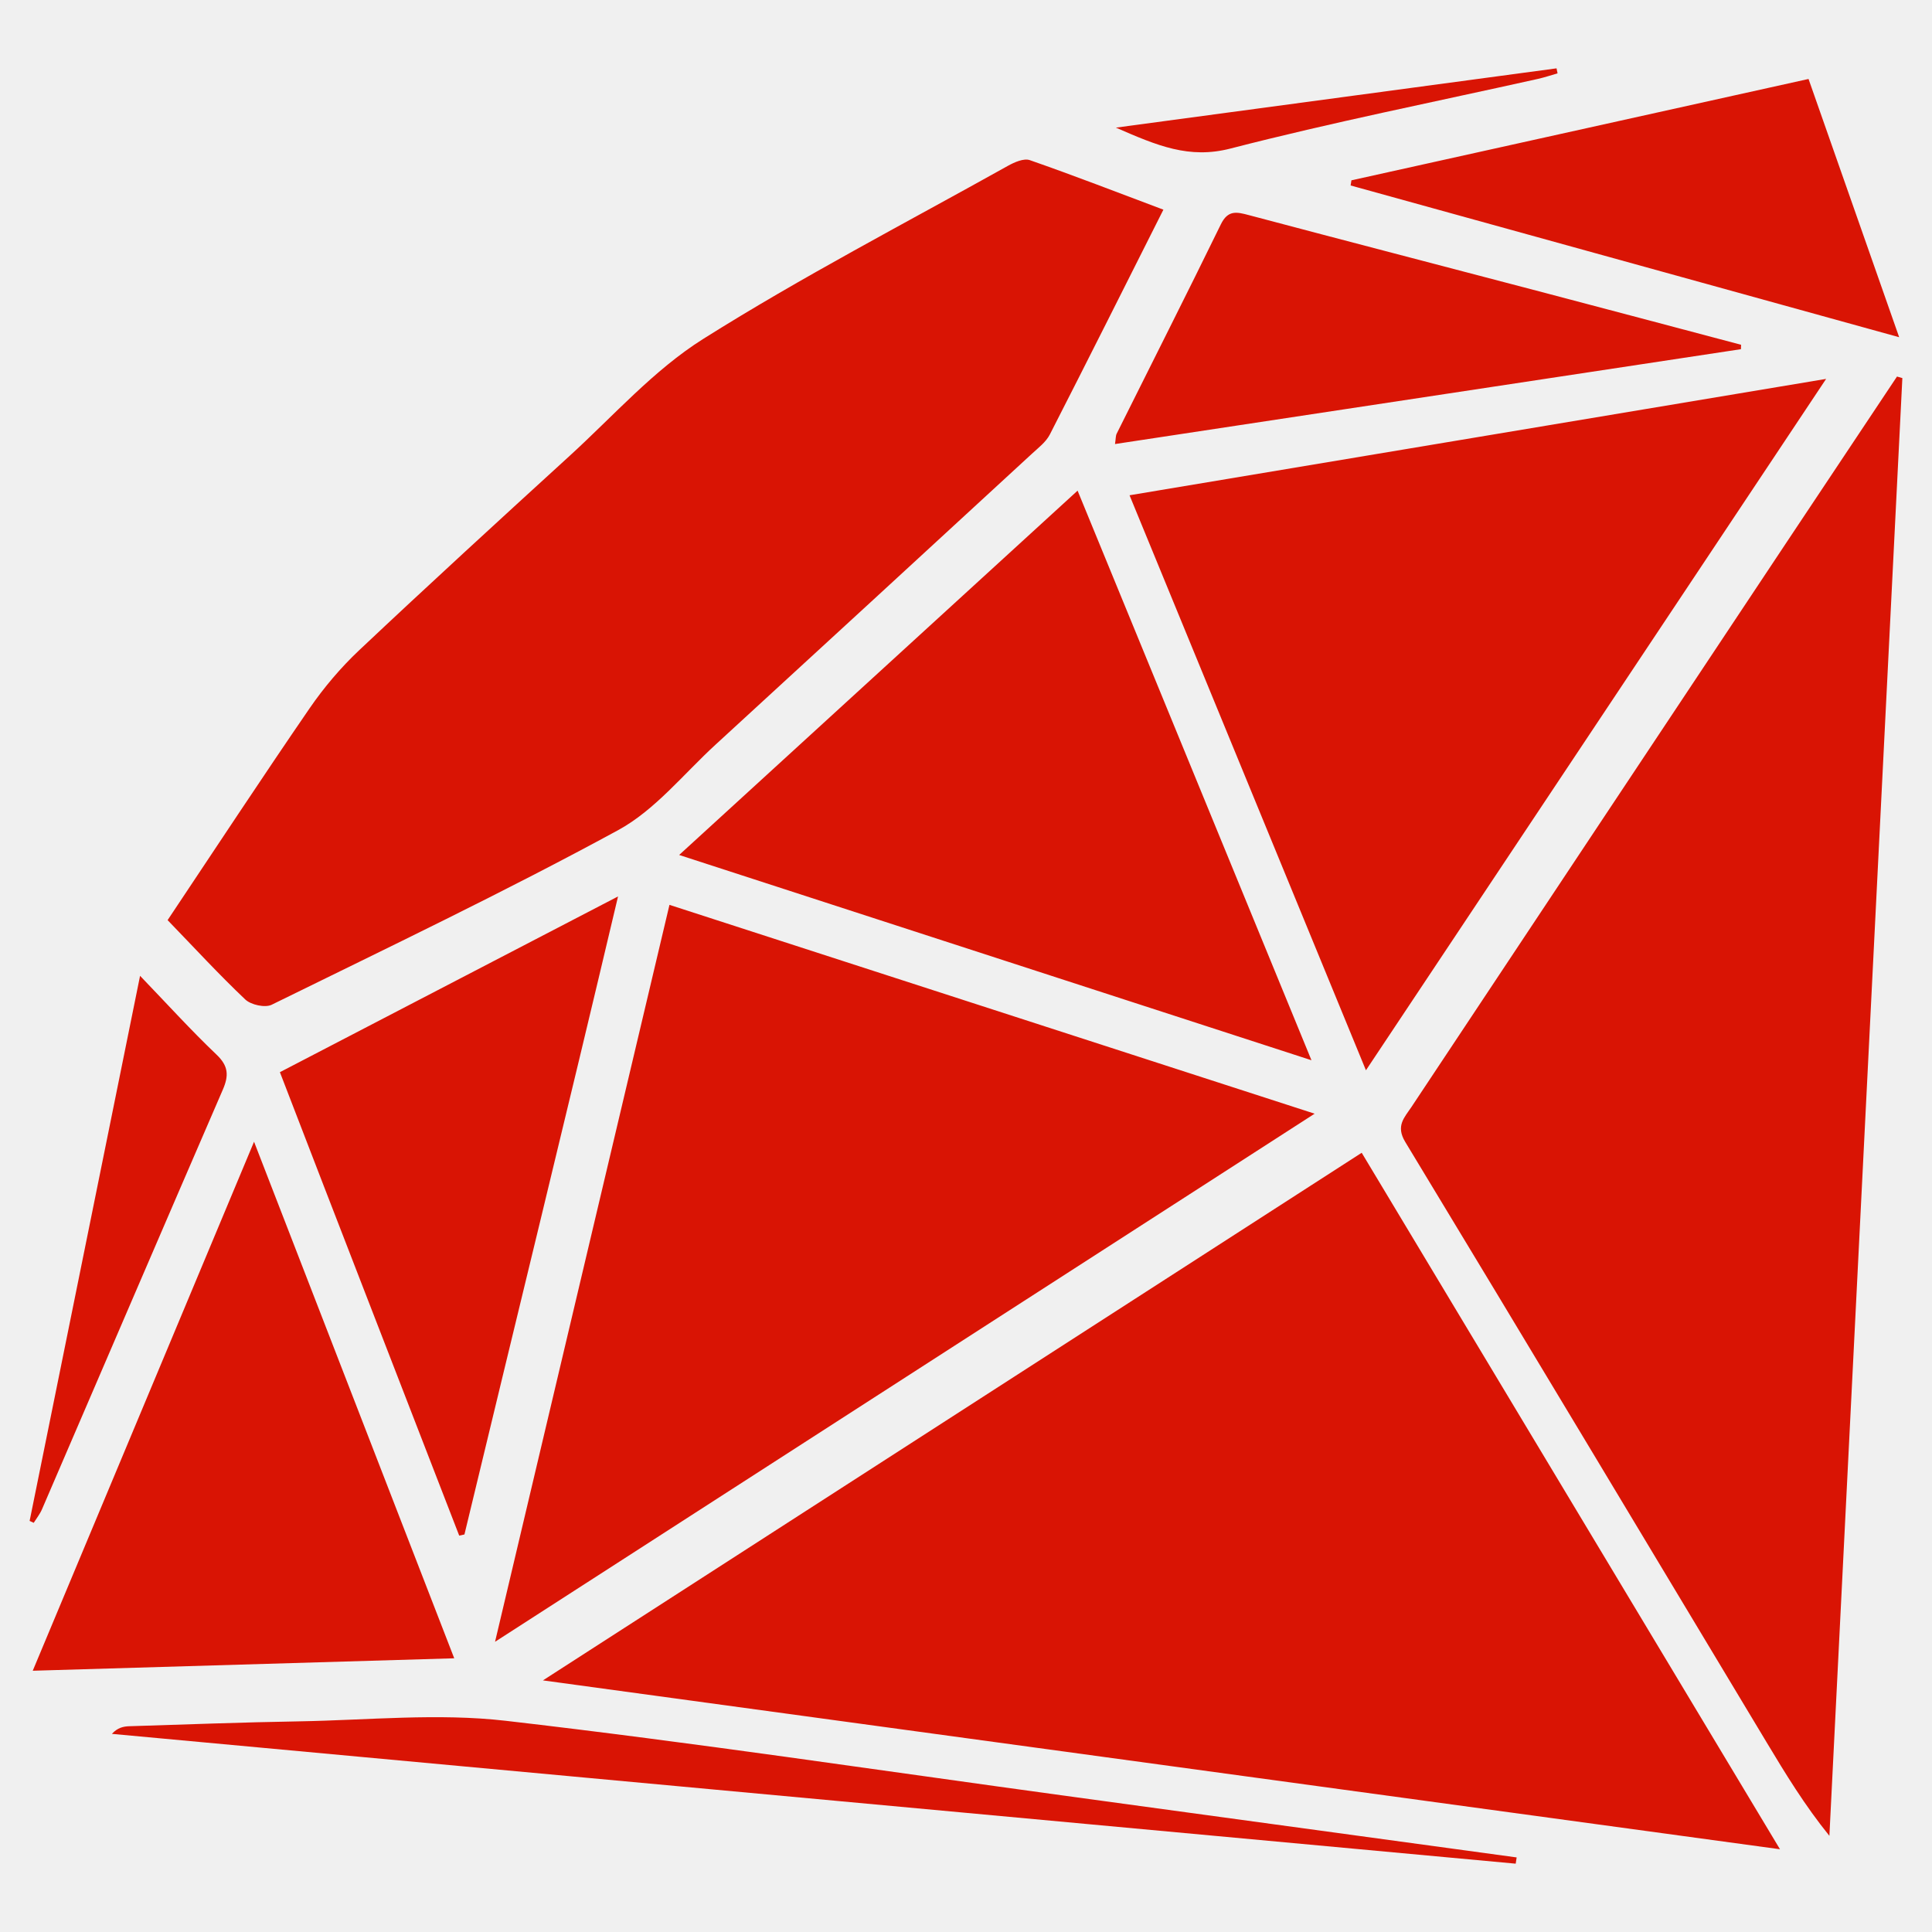
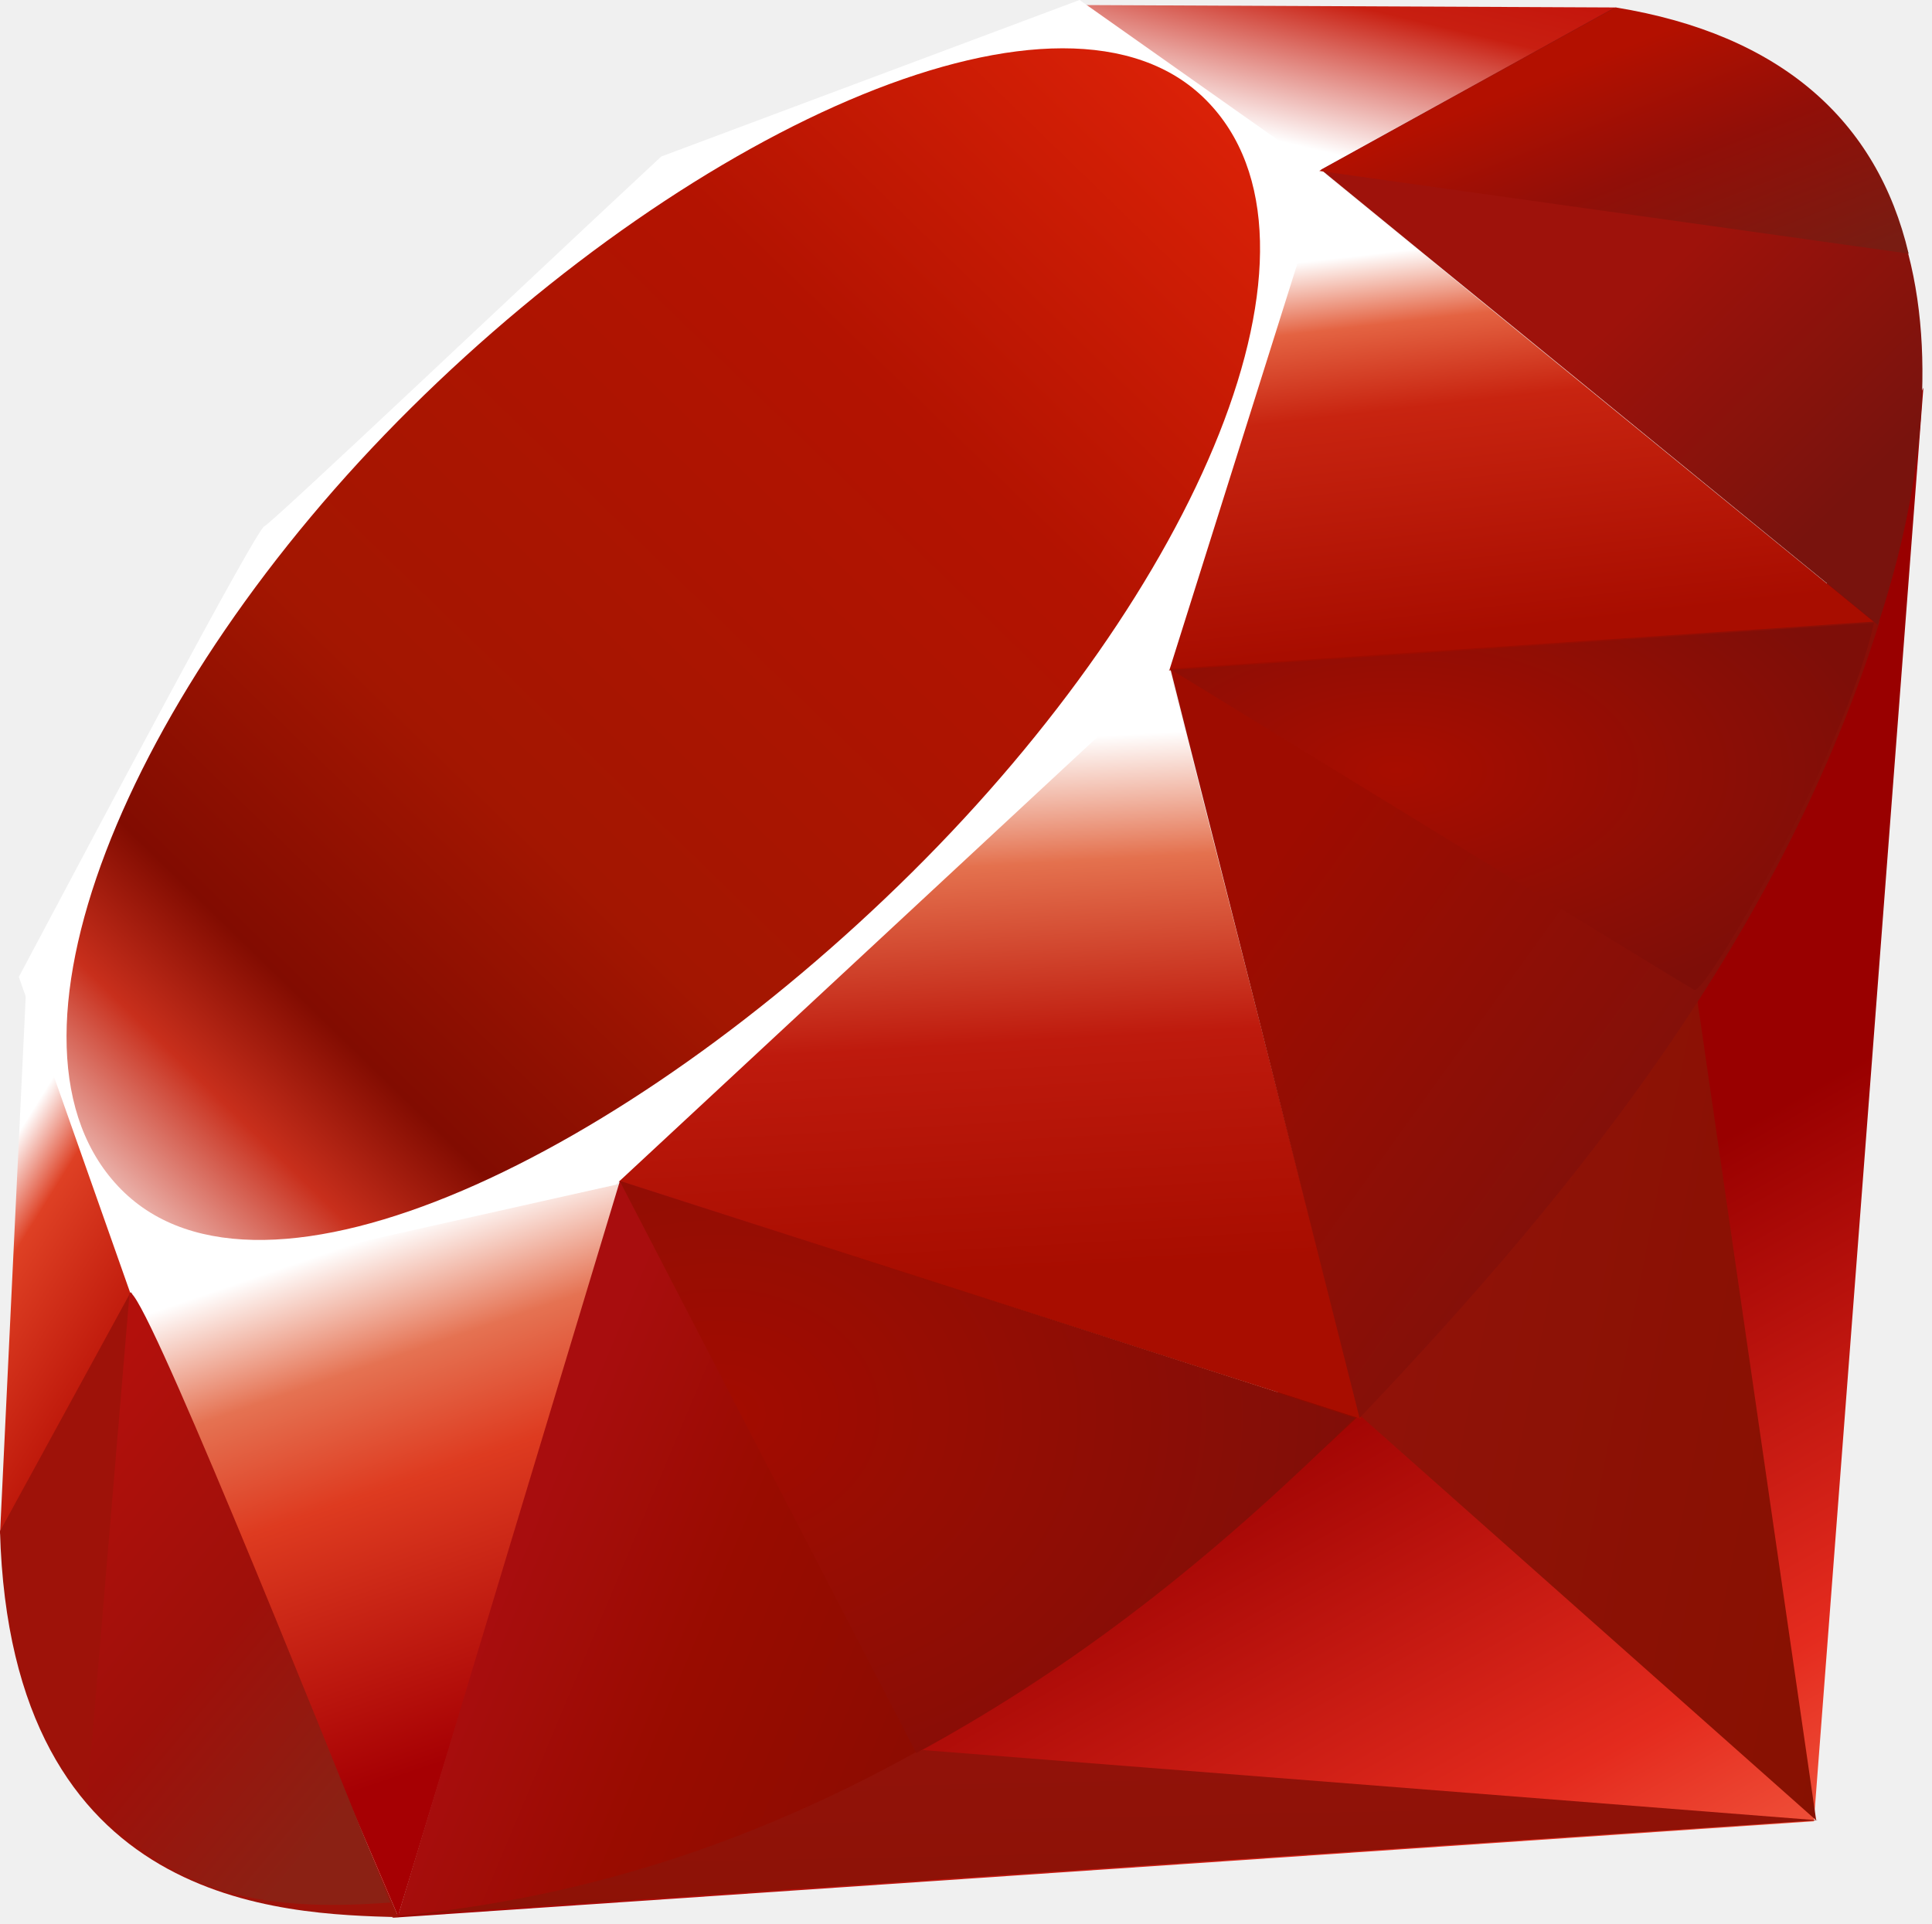
- <svg xmlns="http://www.w3.org/2000/svg" viewBox="0 0 128 128">
-   <path fill="#D91404" fill-rule="evenodd" d="M35.971 111.33c27.466 3.75 54.444 7.433 81.958 11.188-9.374-15.606-18.507-30.813-27.713-46.144l-54.245 34.956zM125.681 24.947c-2.421 3.636-4.847 7.269-7.265 10.907-8.304 12.493-16.607 24.986-24.903 37.485-.462.696-1.061 1.248-.41 2.321 8.016 13.237 15.969 26.513 23.942 39.777 1.258 2.095 2.53 4.182 4.157 6.192 1.612-32.193 3.223-64.387 4.834-96.58l-.355-.102zM16.252 66.22c.375.355 1.311.562 1.747.347 7.689-3.779 15.427-7.474 22.948-11.564 2.453-1.333 4.339-3.723 6.452-5.661 6.997-6.417 13.983-12.847 20.966-19.278.427-.395.933-.777 1.188-1.275 2.508-4.902 4.973-9.829 7.525-14.898-3.043-1.144-5.928-2.263-8.849-3.281-.396-.138-1.02.136-1.449.375-6.761 3.777-13.649 7.353-20.195 11.472-3.275 2.061-5.943 5.098-8.843 7.743-4.674 4.266-9.342 8.542-13.948 12.882-1.222 1.152-2.336 2.468-3.288 3.854-3.15 4.587-6.206 9.24-9.402 14.025 1.786 1.847 3.41 3.613 5.148 5.259zM44.354 59.949c-3.825 16.159-7.627 32.227-11.556 48.823 18.423-11.871 36.421-23.468 54.3-34.987-14.228-4.605-28.41-9.196-42.744-13.836zM120.985 25.103c-15.566 2.601-30.76 5.139-46.15 7.71 5.242 12.751 10.379 25.246 15.662 38.096 10.221-15.359 20.24-30.41 30.488-45.806zM44.996 56.644c14.017 4.55 27.755 9.01 41.892 13.6-5.25-12.79-10.32-25.133-15.495-37.737-8.815 8.059-17.498 15.999-26.397 24.137zM16.831 75.643c-4.971 11.883-9.773 23.362-14.662 35.048 9.396-.278 18.504-.547 27.925-.825-4.423-11.412-8.759-22.6-13.263-34.223zM30.424 101.739l.346-.076c3.353-13.941 6.754-27.786 10.177-42.272-7.636 3.969-14.92 7.754-22.403 11.644 3.819 9.926 7.891 20.397 11.88 30.704zM115.351 22.842c-4.459-1.181-8.918-2.366-13.379-3.539-6.412-1.686-12.829-3.351-19.237-5.052-.801-.213-1.38-.352-1.851.613-2.265 4.64-4.6 9.245-6.901 13.868-.071.143-.056.328-.111.687 13.886-2.104 27.679-4.195 41.47-6.285l.009-.292zM89.482 12.288l36.343 10.054c-2.084-5.939-4.017-11.446-6.005-17.11l-30.285 6.715-.053.341zM33.505 114.007c-4.501-.519-9.122-.042-13.687.037-3.75.063-7.5.206-11.25.323-.386.012-.771.09-1.156.506 31.003 2.866 62.005 5.732 93.007 8.6l.063-.414c-9.938-1.357-19.877-2.714-29.815-4.07-12.384-1.691-24.747-3.551-37.162-4.982zM2.782 99.994c3.995-9.27 7.973-18.546 11.984-27.809.401-.929.37-1.56-.415-2.308-1.678-1.597-3.237-3.318-5.071-5.226-2.479 12.24-4.897 24.177-7.317 36.113l.271.127c.185-.297.411-.578.548-.897zM81.522 9.841c6.737-1.738 13.572-3.097 20.367-4.613.44-.099.87-.244 1.303-.368l-.067-.332c-9.571 1.287-19.141 2.575-29.194 3.928 2.741 1.197 4.853 2.091 7.591 1.385z" clip-rule="evenodd" />
+ <svg xmlns="http://www.w3.org/2000/svg" width="2500" height="2490" viewBox="0 0 256 255" preserveAspectRatio="xMinYMin meet">
+   <defs>
+     <linearGradient x1="84.75%" y1="111.399%" x2="58.254%" y2="64.584%" id="a">
+       <stop stop-color="#FB7655" offset="0%" />
+       <stop stop-color="#FB7655" offset="0%" />
+       <stop stop-color="#E42B1E" offset="41%" />
+       <stop stop-color="#900" offset="99%" />
+       <stop stop-color="#900" offset="100%" />
+     </linearGradient>
+     <linearGradient x1="116.651%" y1="60.89%" x2="1.746%" y2="19.288%" id="b">
+       <stop stop-color="#871101" offset="0%" />
+       <stop stop-color="#871101" offset="0%" />
+       <stop stop-color="#911209" offset="99%" />
+       <stop stop-color="#911209" offset="100%" />
+     </linearGradient>
+     <linearGradient x1="75.774%" y1="219.327%" x2="38.978%" y2="7.829%" id="c">
+       <stop stop-color="#871101" offset="0%" />
+       <stop stop-color="#871101" offset="0%" />
+       <stop stop-color="#911209" offset="99%" />
+       <stop stop-color="#911209" offset="100%" />
+     </linearGradient>
+     <linearGradient x1="50.012%" y1="7.234%" x2="66.483%" y2="79.135%" id="d">
+       <stop stop-color="#FFF" offset="0%" />
+       <stop stop-color="#FFF" offset="0%" />
+       <stop stop-color="#E57252" offset="23%" />
+       <stop stop-color="#DE3B20" offset="46%" />
+       <stop stop-color="#A60003" offset="99%" />
+       <stop stop-color="#A60003" offset="100%" />
+     </linearGradient>
+     <linearGradient x1="46.174%" y1="16.348%" x2="49.932%" y2="83.047%" id="e">
+       <stop stop-color="#FFF" offset="0%" />
+       <stop stop-color="#FFF" offset="0%" />
+       <stop stop-color="#E4714E" offset="23%" />
+       <stop stop-color="#BE1A0D" offset="56%" />
+       <stop stop-color="#A80D00" offset="99%" />
+       <stop stop-color="#A80D00" offset="100%" />
+     </linearGradient>
+     <linearGradient x1="36.965%" y1="15.594%" x2="49.528%" y2="92.478%" id="f">
+       <stop stop-color="#FFF" offset="0%" />
+       <stop stop-color="#FFF" offset="0%" />
+       <stop stop-color="#E46342" offset="18%" />
+       <stop stop-color="#C82410" offset="40%" />
+       <stop stop-color="#A80D00" offset="99%" />
+       <stop stop-color="#A80D00" offset="100%" />
+     </linearGradient>
+     <linearGradient x1="13.609%" y1="58.346%" x2="85.764%" y2="-46.717%" id="g">
+       <stop stop-color="#FFF" offset="0%" />
+       <stop stop-color="#FFF" offset="0%" />
+       <stop stop-color="#C81F11" offset="54%" />
+       <stop stop-color="#BF0905" offset="99%" />
+       <stop stop-color="#BF0905" offset="100%" />
+     </linearGradient>
+     <linearGradient x1="27.624%" y1="21.135%" x2="50.745%" y2="79.056%" id="h">
+       <stop stop-color="#FFF" offset="0%" />
+       <stop stop-color="#FFF" offset="0%" />
+       <stop stop-color="#DE4024" offset="31%" />
+       <stop stop-color="#BF190B" offset="99%" />
+       <stop stop-color="#BF190B" offset="100%" />
+     </linearGradient>
+     <linearGradient x1="-20.667%" y1="122.282%" x2="104.242%" y2="-6.342%" id="i">
+       <stop stop-color="#BD0012" offset="0%" />
+       <stop stop-color="#BD0012" offset="0%" />
+       <stop stop-color="#FFF" offset="7%" />
+       <stop stop-color="#FFF" offset="17%" />
+       <stop stop-color="#C82F1C" offset="27%" />
+       <stop stop-color="#820C01" offset="33%" />
+       <stop stop-color="#A31601" offset="46%" />
+       <stop stop-color="#B31301" offset="72%" />
+       <stop stop-color="#E82609" offset="99%" />
+       <stop stop-color="#E82609" offset="100%" />
+     </linearGradient>
+     <linearGradient x1="58.792%" y1="65.205%" x2="11.964%" y2="50.128%" id="j">
+       <stop stop-color="#8C0C01" offset="0%" />
+       <stop stop-color="#8C0C01" offset="0%" />
+       <stop stop-color="#990C00" offset="54%" />
+       <stop stop-color="#A80D0E" offset="99%" />
+       <stop stop-color="#A80D0E" offset="100%" />
+     </linearGradient>
+     <linearGradient x1="79.319%" y1="62.754%" x2="23.088%" y2="17.888%" id="k">
+       <stop stop-color="#7E110B" offset="0%" />
+       <stop stop-color="#7E110B" offset="0%" />
+       <stop stop-color="#9E0C00" offset="99%" />
+       <stop stop-color="#9E0C00" offset="100%" />
+     </linearGradient>
+     <linearGradient x1="92.88%" y1="74.122%" x2="59.841%" y2="39.704%" id="l">
+       <stop stop-color="#79130D" offset="0%" />
+       <stop stop-color="#79130D" offset="0%" />
+       <stop stop-color="#9E120B" offset="99%" />
+       <stop stop-color="#9E120B" offset="100%" />
+     </linearGradient>
+     <radialGradient cx="32.001%" cy="40.21%" fx="32.001%" fy="40.21%" r="69.573%" id="m">
+       <stop stop-color="#A80D00" offset="0%" />
+       <stop stop-color="#A80D00" offset="0%" />
+       <stop stop-color="#7E0E08" offset="99%" />
+       <stop stop-color="#7E0E08" offset="100%" />
+     </radialGradient>
+     <radialGradient cx="13.549%" cy="40.86%" fx="13.549%" fy="40.86%" r="88.386%" id="n">
+       <stop stop-color="#A30C00" offset="0%" />
+       <stop stop-color="#A30C00" offset="0%" />
+       <stop stop-color="#800E08" offset="99%" />
+       <stop stop-color="#800E08" offset="100%" />
+     </radialGradient>
+     <linearGradient x1="56.57%" y1="101.717%" x2="3.105%" y2="11.993%" id="o">
+       <stop stop-color="#8B2114" offset="0%" />
+       <stop stop-color="#8B2114" offset="0%" />
+       <stop stop-color="#9E100A" offset="43%" />
+       <stop stop-color="#B3100C" offset="99%" />
+       <stop stop-color="#B3100C" offset="100%" />
+     </linearGradient>
+     <linearGradient x1="30.87%" y1="35.599%" x2="92.471%" y2="100.694%" id="p">
+       <stop stop-color="#B31000" offset="0%" />
+       <stop stop-color="#B31000" offset="0%" />
+       <stop stop-color="#910F08" offset="44%" />
+       <stop stop-color="#791C12" offset="99%" />
+       <stop stop-color="#791C12" offset="100%" />
+     </linearGradient>
+   </defs>
+   <path d="M197.467 167.764l-145.52 86.41 188.422-12.787L254.88 51.393l-57.414 116.37z" fill="url(#a)" />
+   <path d="M240.677 241.257L224.482 129.48l-44.113 58.25 60.308 53.528z" fill="url(#b)" />
+   <path d="M240.896 241.257l-118.646-9.313-69.674 21.986 188.32-12.673z" fill="url(#c)" />
+   <path d="M52.744 253.955l29.64-97.1L17.16 170.8l35.583 83.154z" fill="url(#d)" />
+   <path d="M180.358 188.05L153.085 81.226l-78.047 73.16 105.32 33.666z" fill="url(#e)" />
+   <path d="M248.693 82.73l-73.777-60.256-20.544 66.418 94.321-6.162z" fill="url(#f)" />
+   <path d="M214.191.99L170.8 24.97 143.424.669l70.767.322z" fill="url(#g)" />
+   <path d="M0 203.372l18.177-33.151-14.704-39.494L0 203.372z" fill="url(#h)" />
+   <path d="M2.496 129.48l14.794 41.963 64.283-14.422 73.39-68.207 20.712-65.787L143.063 0 87.618 20.75c-17.469 16.248-51.366 48.396-52.588 49-1.21.618-22.384 40.639-32.534 59.73z" fill="#FFF" />
+   <path d="M54.442 54.094c37.86-37.538 86.667-59.716 105.397-40.818 18.72 18.898-1.132 64.823-38.992 102.349-37.86 37.525-86.062 60.925-104.78 42.027-18.73-18.885.515-66.032 38.375-103.558z" fill="url(#i)" />
+   <path d="M52.744 253.916l29.408-97.409 97.665 31.376c-35.312 33.113-74.587 61.106-127.073 66.033z" fill="url(#j)" />
+   <path d="M155.092 88.622l25.073 99.313c29.498-31.016 55.972-64.36 68.938-105.603l-94.01 6.29z" fill="url(#k)" />
+   <path d="M248.847 82.833c10.035-30.282 12.35-73.725-34.966-81.791l-38.825 21.445 73.791 60.346z" fill="url(#l)" />
+   <path d="M0 202.935c1.39 49.979 37.448 50.724 52.808 51.162l-35.48-82.86L0 202.935z" fill="#9E1209" />
+   <path d="M155.232 88.777c22.667 13.932 68.35 41.912 69.276 42.426 1.44.81 19.695-30.784 23.838-48.64l-93.114 6.214z" fill="url(#m)" />
+   <path d="M82.113 156.507l39.313 75.848c23.246-12.607 41.45-27.967 58.121-44.42l-97.434-31.428z" fill="url(#n)" />
+   <path d="M17.174 171.34l-5.57 66.328c10.51 14.357 24.97 15.605 40.136 14.486-10.973-27.311-32.894-81.92-34.566-80.814z" fill="url(#o)" />
+   <path d="M174.826 22.654l78.1 10.96c-4.169-17.662-16.969-29.06-38.787-32.623l-39.313 21.663z" fill="url(#p)" />
</svg>
